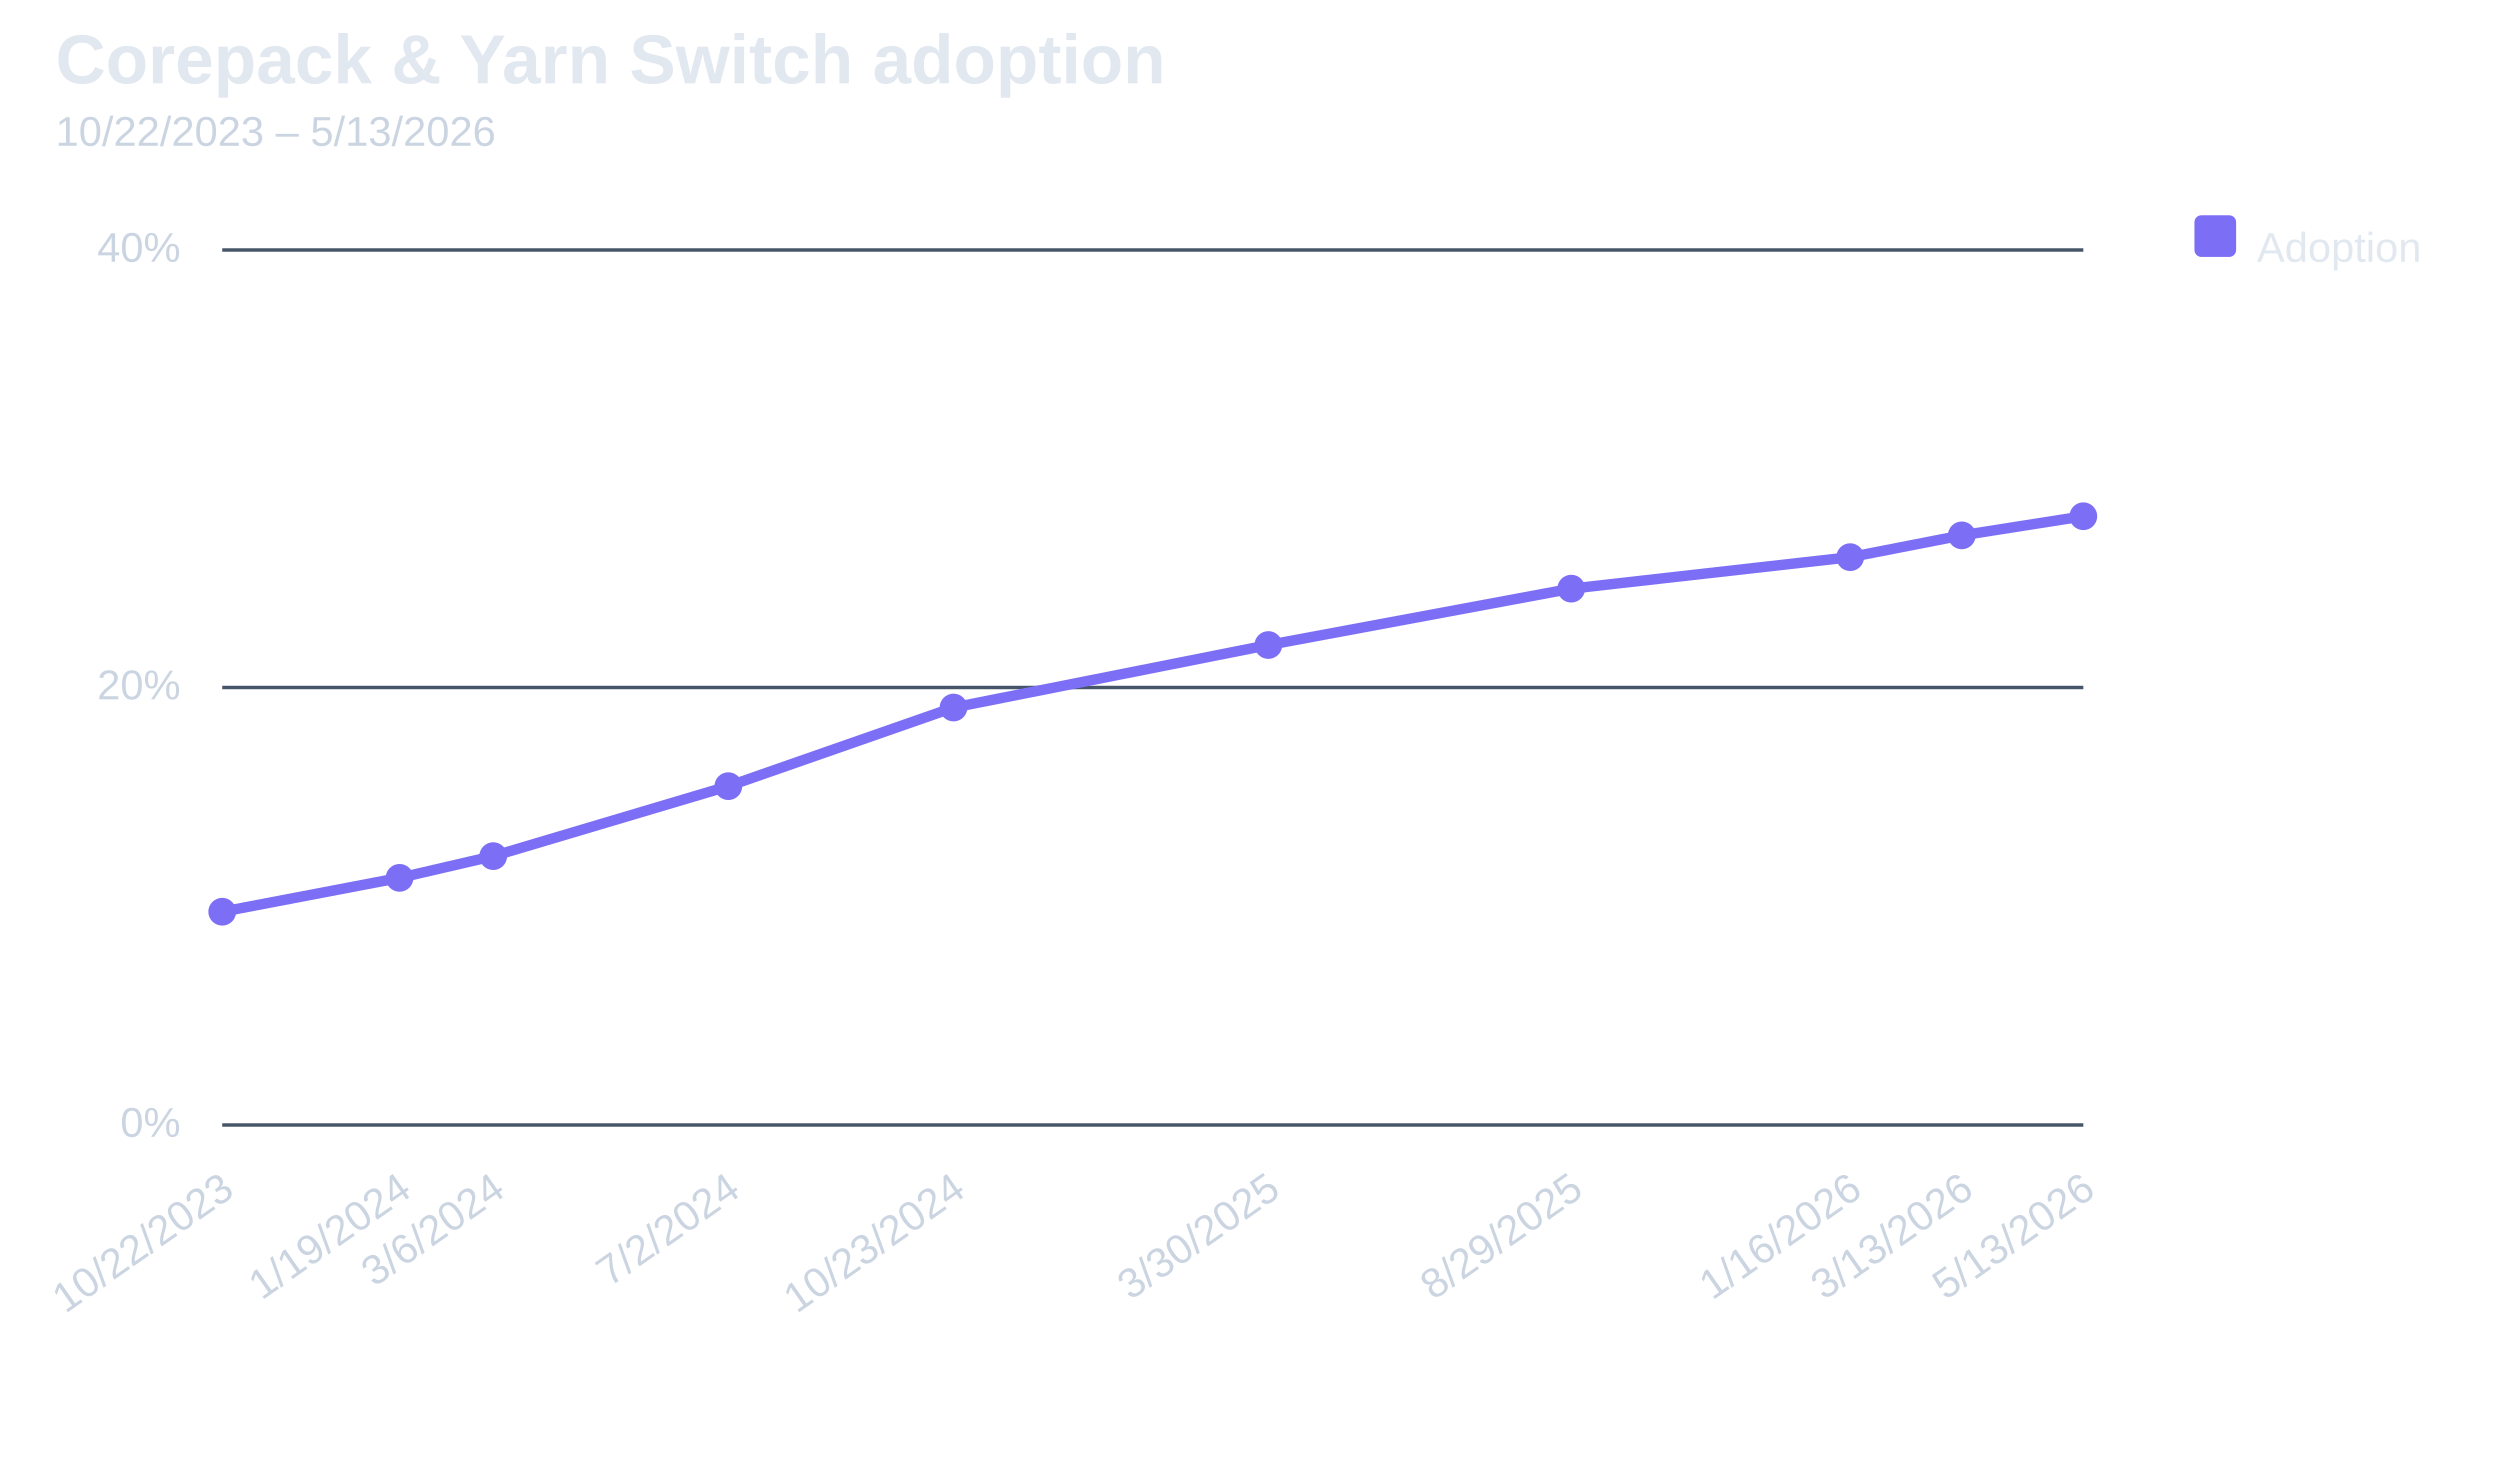
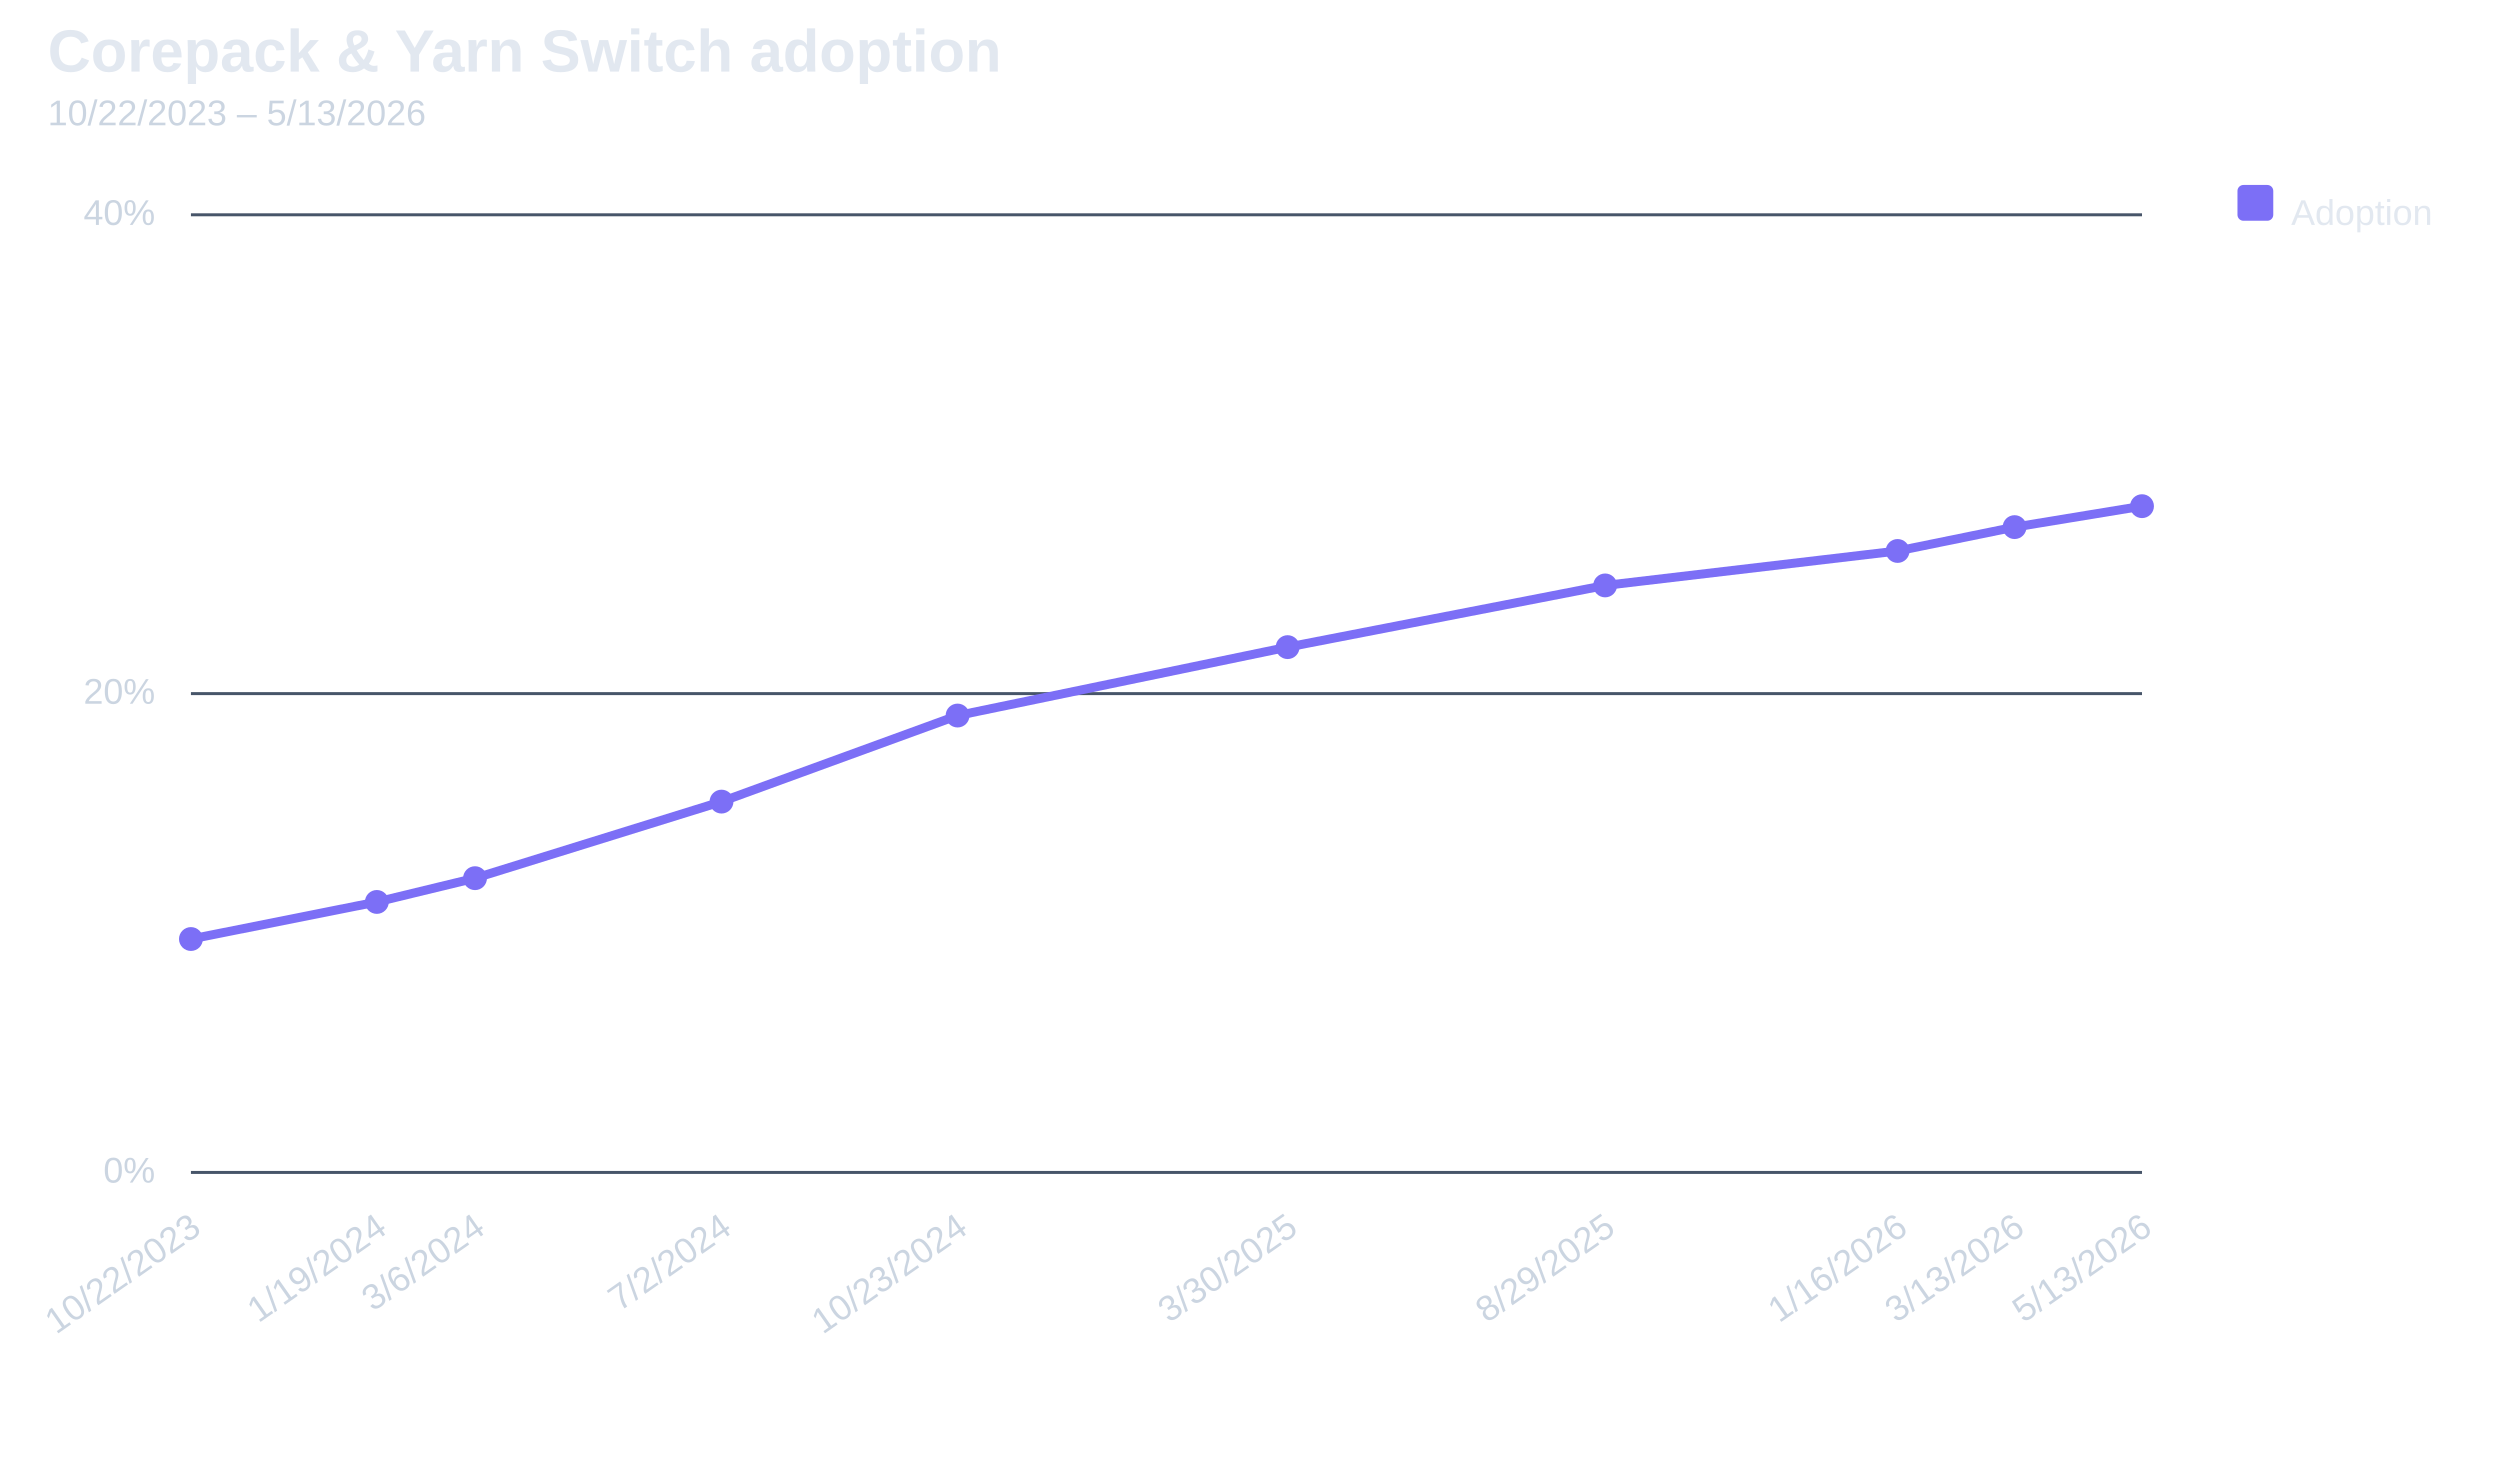
- <svg xmlns="http://www.w3.org/2000/svg" width="720" height="420" viewBox="0 0 720 420" role="img" aria-label="Corepack &amp; Yarn Switch adoption">
+ <svg xmlns="http://www.w3.org/2000/svg" width="838" height="489" viewBox="0 0 838 489" role="img" aria-label="Corepack &amp; Yarn Switch adoption">
  <style>
    text { font-family: "Helvetica Neue", Arial, sans-serif; }
    .title { font-size: 20px; font-weight: 700; fill: #e2e8f0; }
    .subtitle { font-size: 12px; fill: #cbd5e1; }
    .axis { stroke: #475569; stroke-width: 1; }
    .footer { font-size: 12px; fill: #cbd5e1; }
    .legend { font-size: 12px; fill: #e2e8f0; }
    .tick { font-size: 12px; fill: #cbd5e1; }
  </style>
  <text class="title" x="16" y="24">Corepack &amp; Yarn Switch adoption</text>
  <text class="subtitle" x="16" y="42">10/22/2023 – 5/13/2026</text>
  <g class="y-ticks">
-     <line class="axis" x1="64" y1="324" x2="600" y2="324" />
-     <text class="tick" x="52" y="324" dominant-baseline="middle" text-anchor="end">0%</text>
-     <line class="axis" x1="64" y1="198" x2="600" y2="198" />
-     <text class="tick" x="52" y="198" dominant-baseline="middle" text-anchor="end">20%</text>
-     <line class="axis" x1="64" y1="72" x2="600" y2="72" />
+     <line class="axis" x1="64" y1="393" x2="718" y2="393" />
+     <text class="tick" x="52" y="393" dominant-baseline="middle" text-anchor="end">0%</text>
+     <line class="axis" x1="64" y1="232.5" x2="718" y2="232.5" />
+     <text class="tick" x="52" y="232.5" dominant-baseline="middle" text-anchor="end">20%</text>
+     <line class="axis" x1="64" y1="72" x2="718" y2="72" />
    <text class="tick" x="52" y="72" dominant-baseline="middle" text-anchor="end">40%</text>
  </g>
  <g class="x-ticks">
-     <text class="tick" x="68" y="344" text-anchor="end" transform="rotate(-35 68 344)">10/22/2023</text>
-     <text class="tick" x="119.075" y="344" text-anchor="end" transform="rotate(-35 119.0749 344)">1/19/2024</text>
-     <text class="tick" x="146.047" y="344" text-anchor="end" transform="rotate(-35 146.0471 344)">3/6/2024</text>
-     <text class="tick" x="213.764" y="344" text-anchor="end" transform="rotate(-35 213.7645 344)">7/2/2024</text>
-     <text class="tick" x="278.612" y="344" text-anchor="end" transform="rotate(-35 278.6124 344)">10/23/2024</text>
-     <text class="tick" x="369.285" y="344" text-anchor="end" transform="rotate(-35 369.2848 344)">3/30/2025</text>
-     <text class="tick" x="456.514" y="344" text-anchor="end" transform="rotate(-35 456.5139 344)">8/29/2025</text>
-     <text class="tick" x="536.857" y="344" text-anchor="end" transform="rotate(-35 536.8565 344)">1/16/2026</text>
-     <text class="tick" x="568.994" y="344" text-anchor="end" transform="rotate(-35 568.9936 344)">3/13/2026</text>
-     <text class="tick" x="604" y="344" text-anchor="end" transform="rotate(-35 604 344)">5/13/2026</text>
+     <text class="tick" x="68" y="413" text-anchor="end" transform="rotate(-35 68 413)">10/22/2023</text>
+     <text class="tick" x="130.319" y="413" text-anchor="end" transform="rotate(-35 130.3191 413)">1/19/2024</text>
+     <text class="tick" x="163.229" y="413" text-anchor="end" transform="rotate(-35 163.2291 413)">3/6/2024</text>
+     <text class="tick" x="245.854" y="413" text-anchor="end" transform="rotate(-35 245.8544 413)">7/2/2024</text>
+     <text class="tick" x="324.979" y="413" text-anchor="end" transform="rotate(-35 324.9786 413)">10/23/2024</text>
+     <text class="tick" x="435.612" y="413" text-anchor="end" transform="rotate(-35 435.6124 413)">3/30/2025</text>
+     <text class="tick" x="542.045" y="413" text-anchor="end" transform="rotate(-35 542.045 413)">8/29/2025</text>
+     <text class="tick" x="640.075" y="413" text-anchor="end" transform="rotate(-35 640.0749 413)">1/16/2026</text>
+     <text class="tick" x="679.287" y="413" text-anchor="end" transform="rotate(-35 679.2869 413)">3/13/2026</text>
+     <text class="tick" x="722" y="413" text-anchor="end" transform="rotate(-35 722 413)">5/13/2026</text>
  </g>
  <g class="series-group">
    <g class="series" data-key="corepack_adoption">
-       <polyline fill="none" stroke="#7c6ff6" stroke-width="3" points="64,262.578 115.075,252.821 142.047,246.566 209.764,226.418 274.612,203.771 365.285,185.766 452.514,169.531 532.857,160.462 564.994,154.186 600,148.675" />
-       <circle cx="64" cy="262.578" r="4" fill="#7c6ff6" />
-       <circle cx="115.075" cy="252.821" r="4" fill="#7c6ff6" />
-       <circle cx="142.047" cy="246.566" r="4" fill="#7c6ff6" />
-       <circle cx="209.764" cy="226.418" r="4" fill="#7c6ff6" />
-       <circle cx="274.612" cy="203.771" r="4" fill="#7c6ff6" />
-       <circle cx="365.285" cy="185.766" r="4" fill="#7c6ff6" />
-       <circle cx="452.514" cy="169.531" r="4" fill="#7c6ff6" />
-       <circle cx="532.857" cy="160.462" r="4" fill="#7c6ff6" />
-       <circle cx="564.994" cy="154.186" r="4" fill="#7c6ff6" />
-       <circle cx="600" cy="148.675" r="4" fill="#7c6ff6" />
+       <polyline fill="none" stroke="#7c6ff6" stroke-width="3" points="64,314.761 126.319,302.332 159.229,294.364 241.854,268.7 320.979,239.851 431.612,216.917 538.045,196.235 636.075,184.684 675.287,176.689 718,169.669" />
+       <circle cx="64" cy="314.761" r="4" fill="#7c6ff6" />
+       <circle cx="126.319" cy="302.332" r="4" fill="#7c6ff6" />
+       <circle cx="159.229" cy="294.364" r="4" fill="#7c6ff6" />
+       <circle cx="241.854" cy="268.7" r="4" fill="#7c6ff6" />
+       <circle cx="320.979" cy="239.851" r="4" fill="#7c6ff6" />
+       <circle cx="431.612" cy="216.917" r="4" fill="#7c6ff6" />
+       <circle cx="538.045" cy="196.235" r="4" fill="#7c6ff6" />
+       <circle cx="636.075" cy="184.684" r="4" fill="#7c6ff6" />
+       <circle cx="675.287" cy="176.689" r="4" fill="#7c6ff6" />
+       <circle cx="718" cy="169.669" r="4" fill="#7c6ff6" />
    </g>
  </g>
  <g class="legend-group">
    <g class="legend-item" data-key="corepack_adoption">
-       <rect x="632" y="62" width="12" height="12" rx="2" fill="#7c6ff6" />
-       <text class="legend" x="650" y="72" dominant-baseline="middle">Adoption</text>
+       <rect x="750" y="62" width="12" height="12" rx="2" fill="#7c6ff6" />
+       <text class="legend" x="768" y="72" dominant-baseline="middle">Adoption</text>
    </g>
  </g>
</svg>
